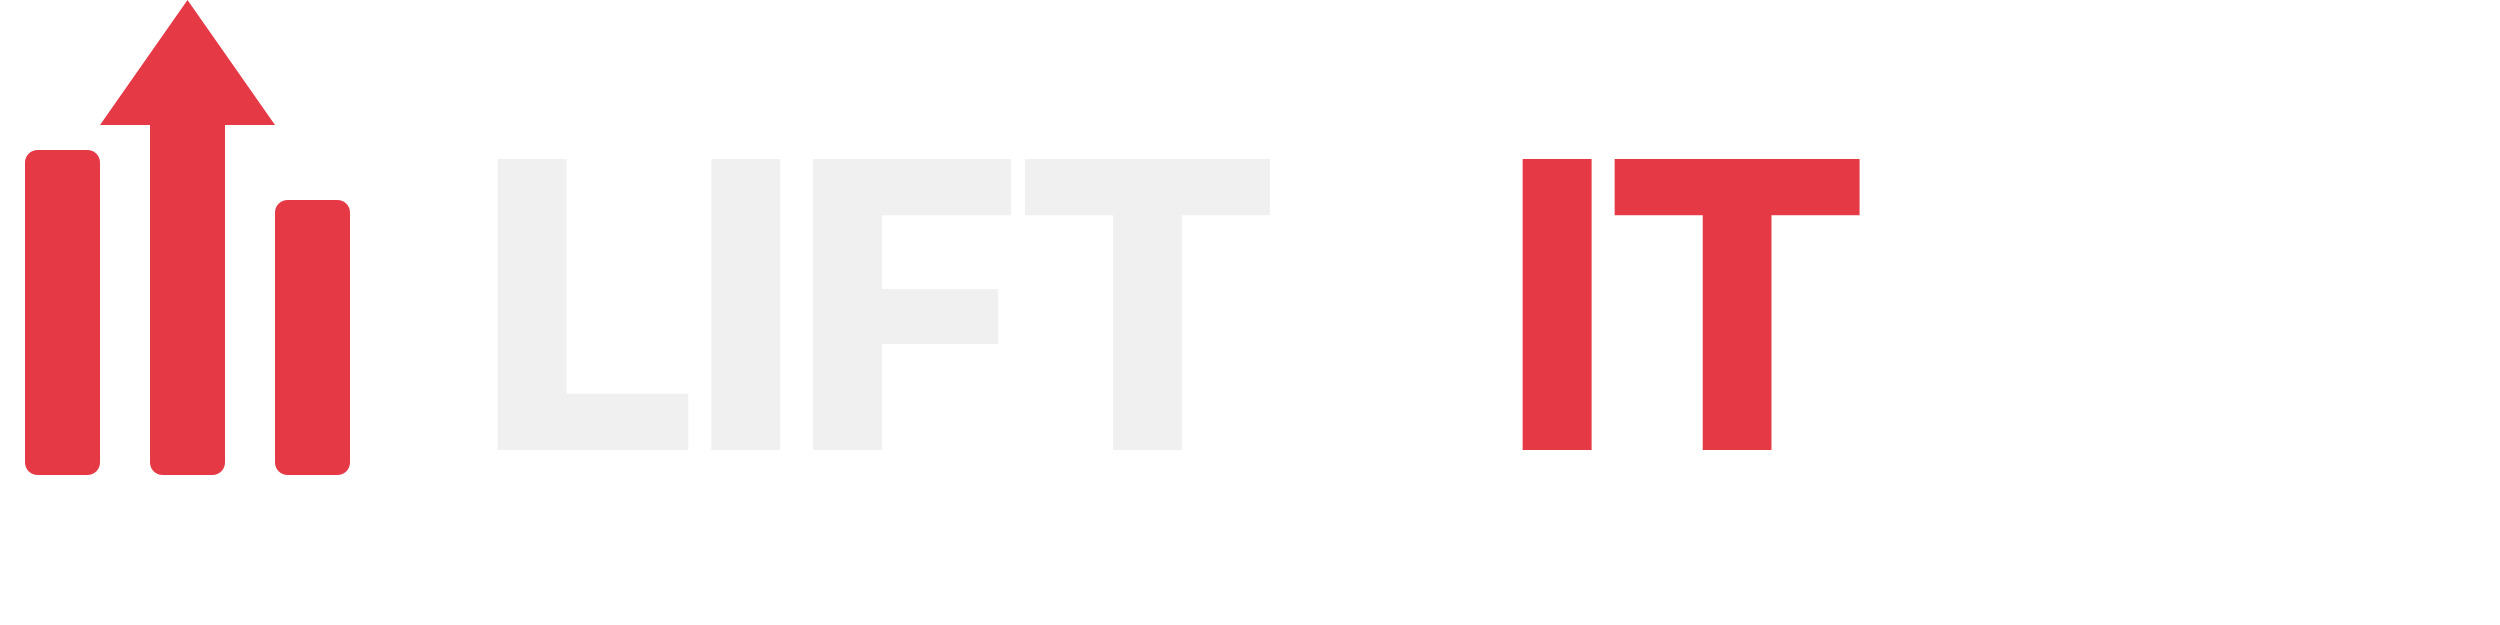
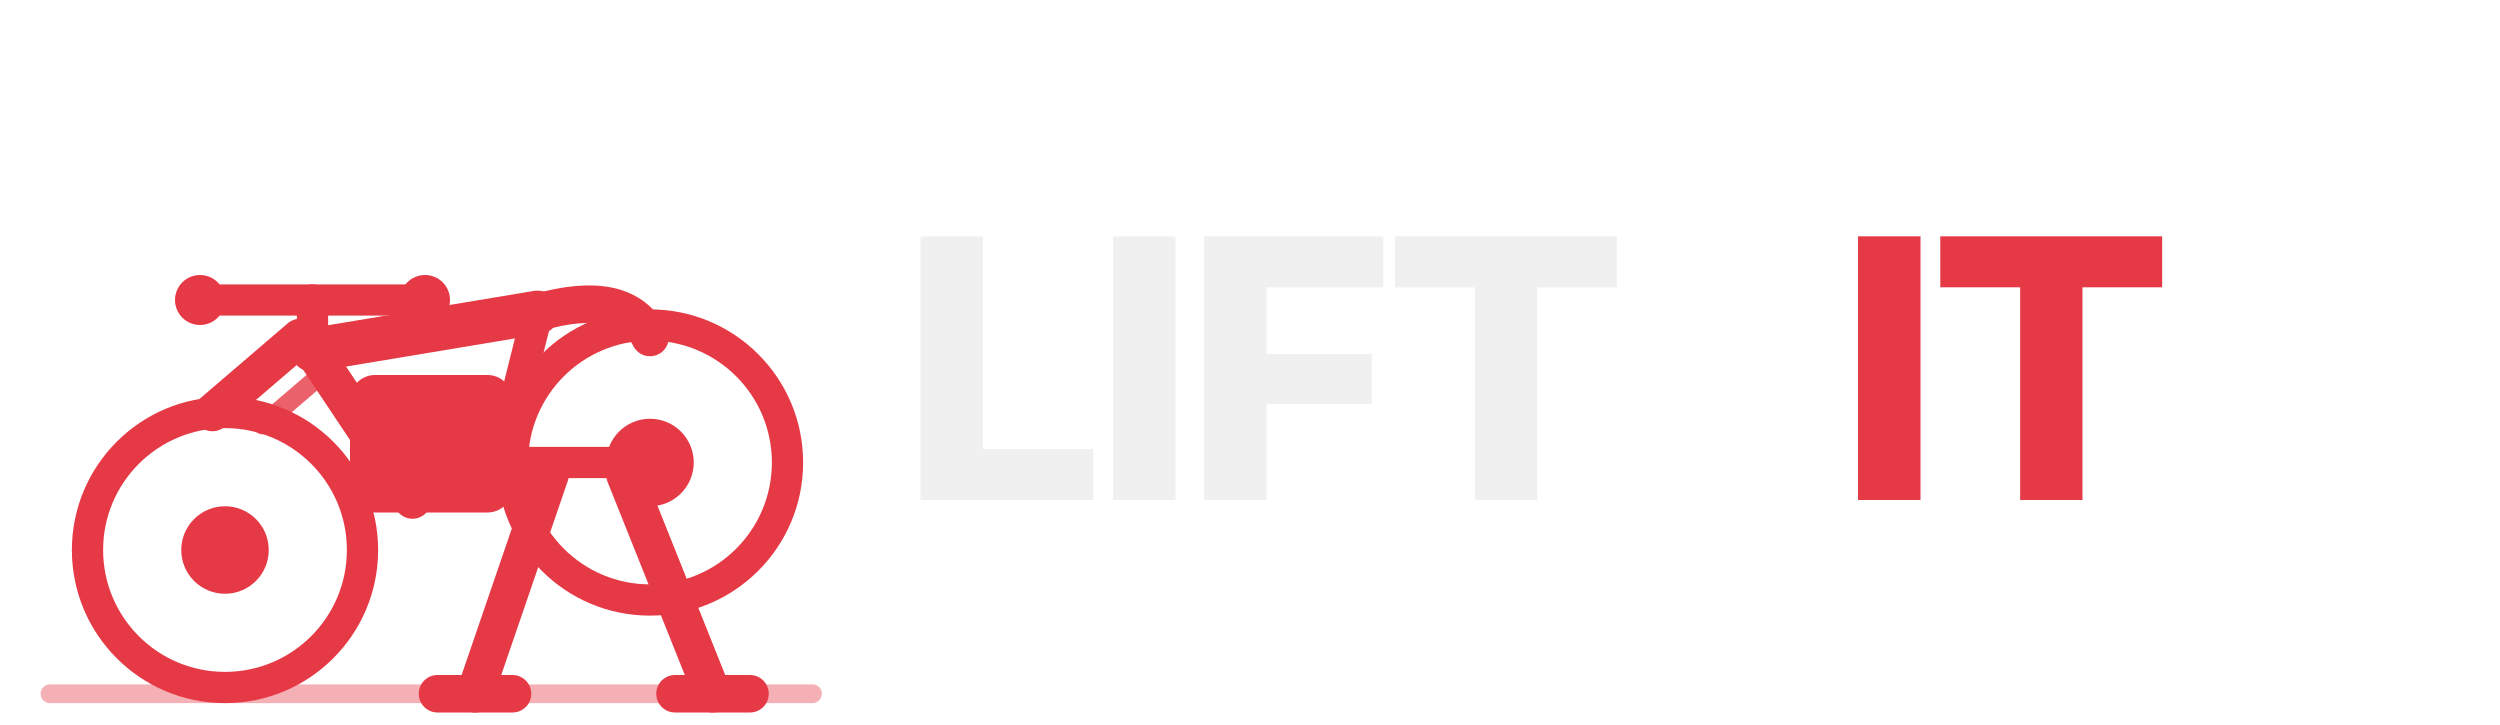
- <svg xmlns="http://www.w3.org/2000/svg" viewBox="0 0 200 50" fill="none">
-   <rect x="2" y="12" width="6" height="26" rx="1" fill="#E63946" />
-   <rect x="12" y="6" width="6" height="32" rx="1" fill="#E63946" />
-   <polygon points="15,0 22,10 8,10" fill="#E63946" />
-   <rect x="22" y="16" width="6" height="22" rx="1" fill="#E63946" />
-   <text x="38" y="36" font-family="'Inter','Helvetica Neue',Arial,sans-serif" font-weight="800" font-size="32" fill="#F0F0F0" letter-spacing="-1">LIFT</text>
-   <text x="120" y="36" font-family="'Inter','Helvetica Neue',Arial,sans-serif" font-weight="800" font-size="32" fill="#E63946" letter-spacing="-1">IT</text>
+ <svg xmlns="http://www.w3.org/2000/svg" viewBox="0 0 200 58" fill="none">
+   <line x1="4" y1="55.5" x2="65" y2="55.5" stroke="#E63946" stroke-width="1.5" stroke-linecap="round" opacity="0.4" />
+   <circle cx="18" cy="44" r="11" stroke="#E63946" stroke-width="2.5" />
+   <circle cx="18" cy="44" r="3.5" fill="#E63946" />
+   <circle cx="52" cy="37" r="11" stroke="#E63946" stroke-width="2.5" />
+   <circle cx="52" cy="37" r="3.5" fill="#E63946" />
+   <line x1="44" y1="38" x2="38" y2="55.5" stroke="#E63946" stroke-width="3" stroke-linecap="round" />
+   <line x1="50" y1="38" x2="57" y2="55.5" stroke="#E63946" stroke-width="3" stroke-linecap="round" />
+   <line x1="35" y1="55.5" x2="41" y2="55.5" stroke="#E63946" stroke-width="3" stroke-linecap="round" />
+   <line x1="54" y1="55.5" x2="60" y2="55.5" stroke="#E63946" stroke-width="3" stroke-linecap="round" />
+   <line x1="17" y1="33" x2="24" y2="27" stroke="#E63946" stroke-width="3" stroke-linecap="round" />
+   <line x1="21" y1="34" x2="28" y2="28" stroke="#E63946" stroke-width="1.5" stroke-linecap="round" opacity="0.8" />
+   <line x1="25" y1="28" x2="25" y2="24" stroke="#E63946" stroke-width="2.5" stroke-linecap="round" />
+   <line x1="16" y1="24" x2="34" y2="24" stroke="#E63946" stroke-width="2.5" stroke-linecap="round" />
+   <circle cx="16" cy="24" r="2" fill="#E63946" />
+   <circle cx="34" cy="24" r="2" fill="#E63946" />
+   <line x1="25" y1="28" x2="43" y2="25" stroke="#E63946" stroke-width="3.5" stroke-linecap="round" />
+   <path d="M 43,25 Q 50,23 52,27" stroke="#E63946" stroke-width="3" stroke-linecap="round" fill="none" />
+   <line x1="43" y1="25" x2="40" y2="37" stroke="#E63946" stroke-width="2.5" stroke-linecap="round" />
+   <line x1="40" y1="37" x2="52" y2="37" stroke="#E63946" stroke-width="2.5" stroke-linecap="round" />
+   <line x1="25" y1="28" x2="33" y2="40" stroke="#E63946" stroke-width="3" stroke-linecap="round" />
+   <line x1="33" y1="40" x2="40" y2="37" stroke="#E63946" stroke-width="2" stroke-linecap="round" />
+   <rect x="28" y="30" width="13" height="11" rx="2" fill="#E63946" />
+   <text x="72" y="40" font-family="'Inter','Helvetica Neue',Arial,sans-serif" font-weight="800" font-size="29" fill="#F0F0F0" letter-spacing="-1">LIFT</text>
+   <text x="147" y="40" font-family="'Inter','Helvetica Neue',Arial,sans-serif" font-weight="800" font-size="29" fill="#E63946" letter-spacing="-1">IT</text>
</svg>
